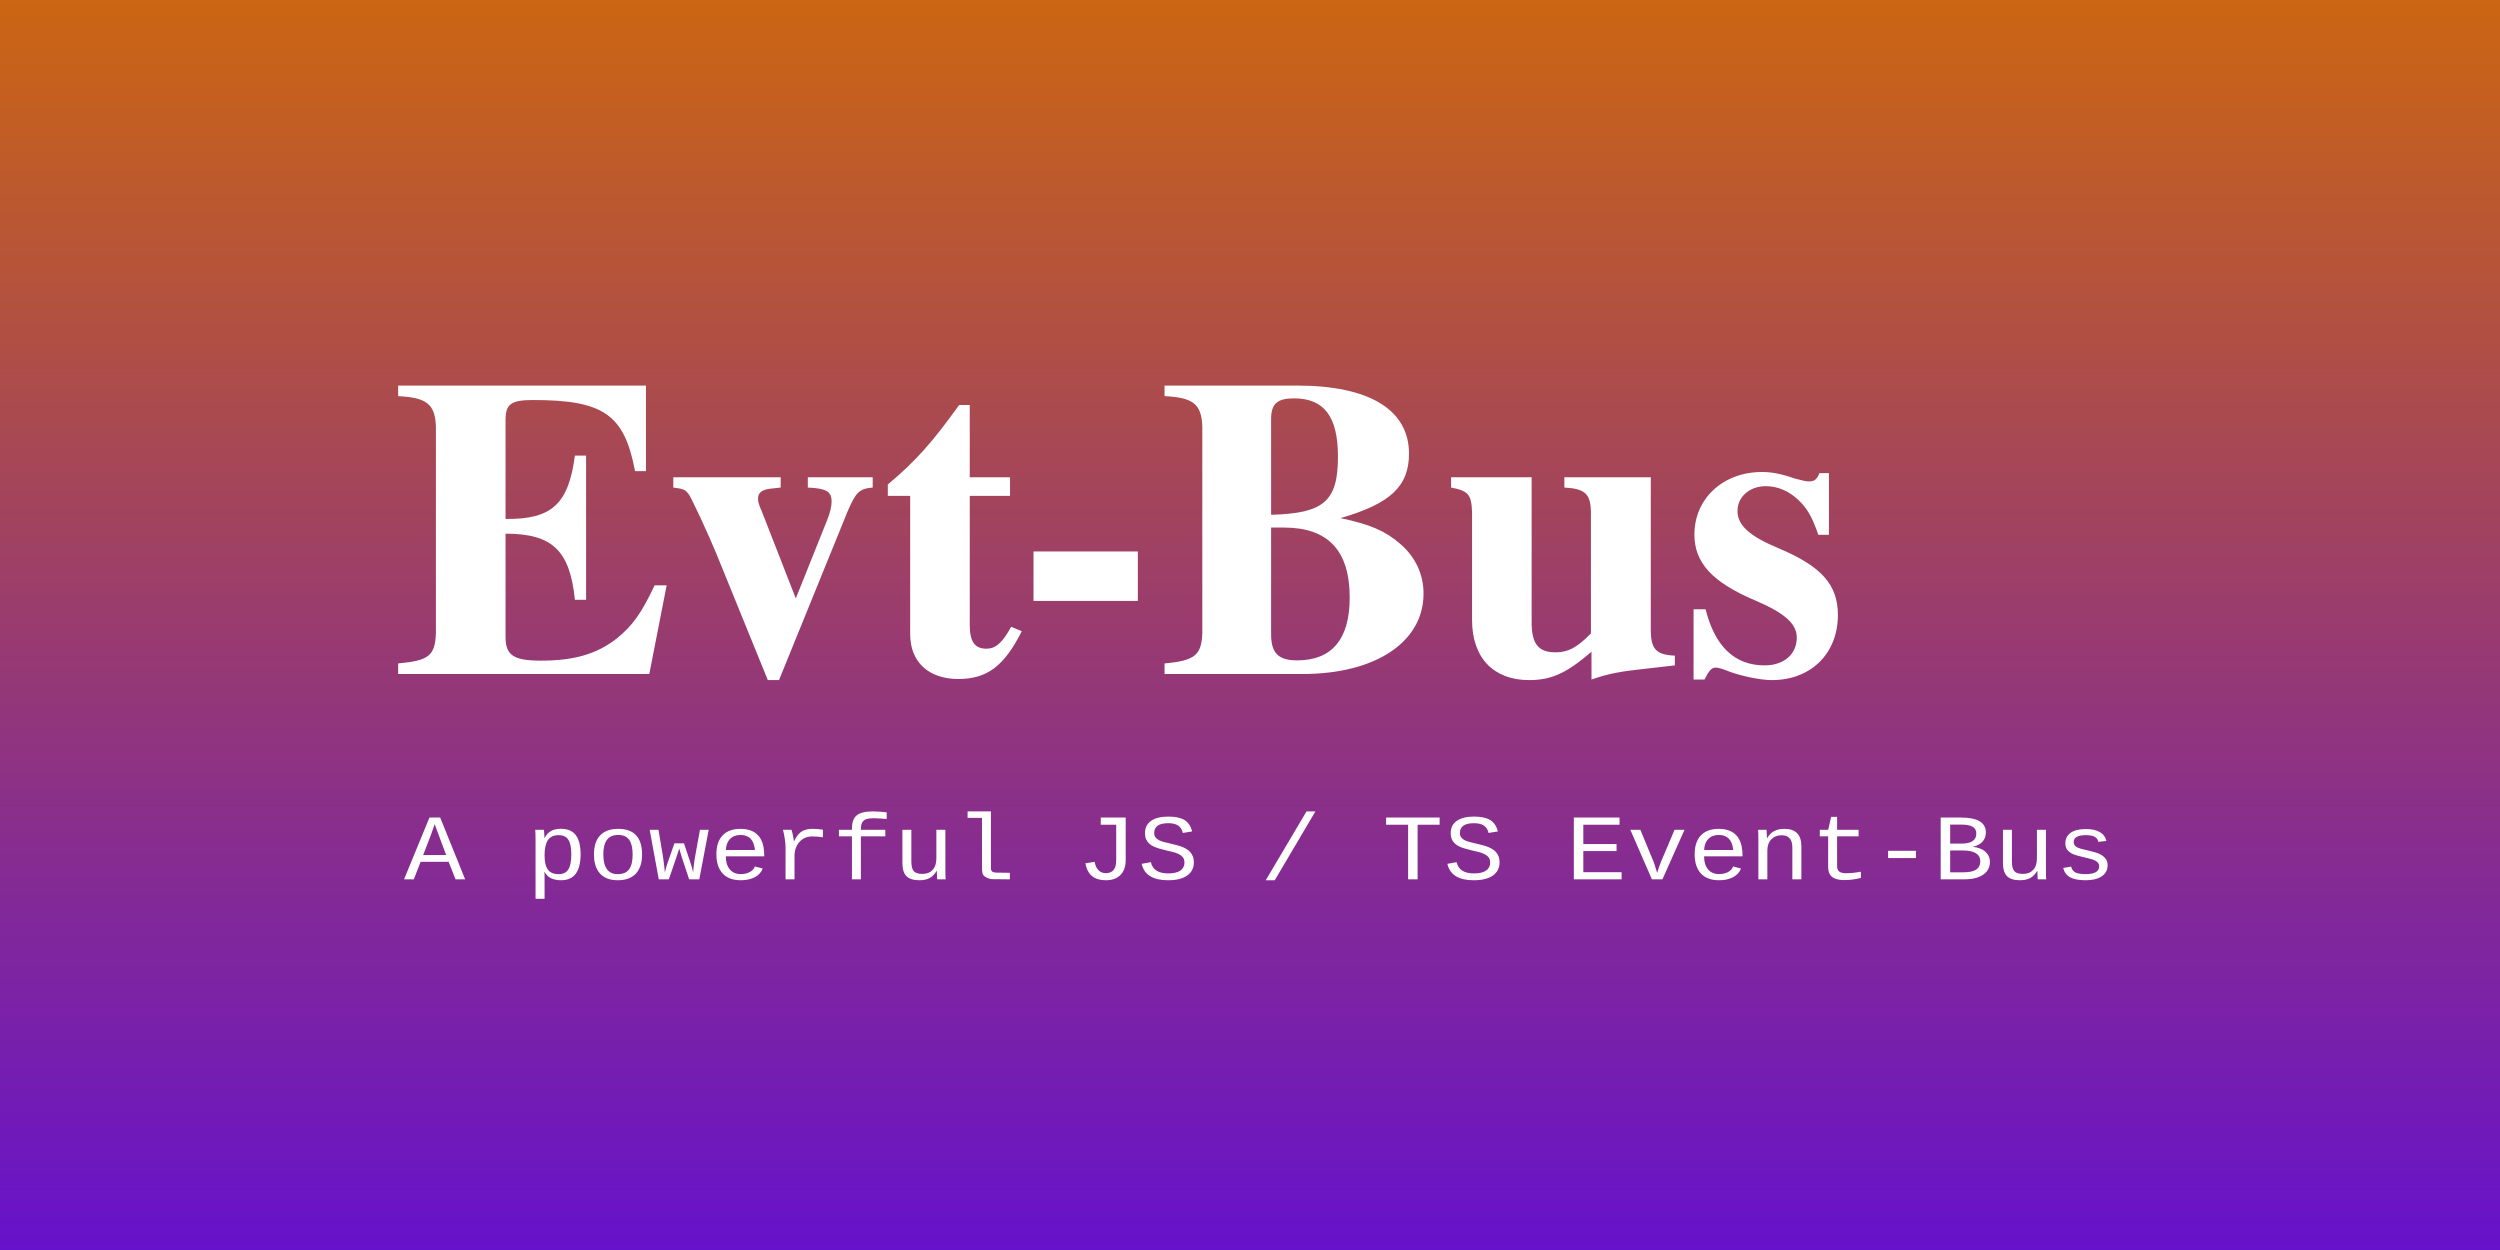
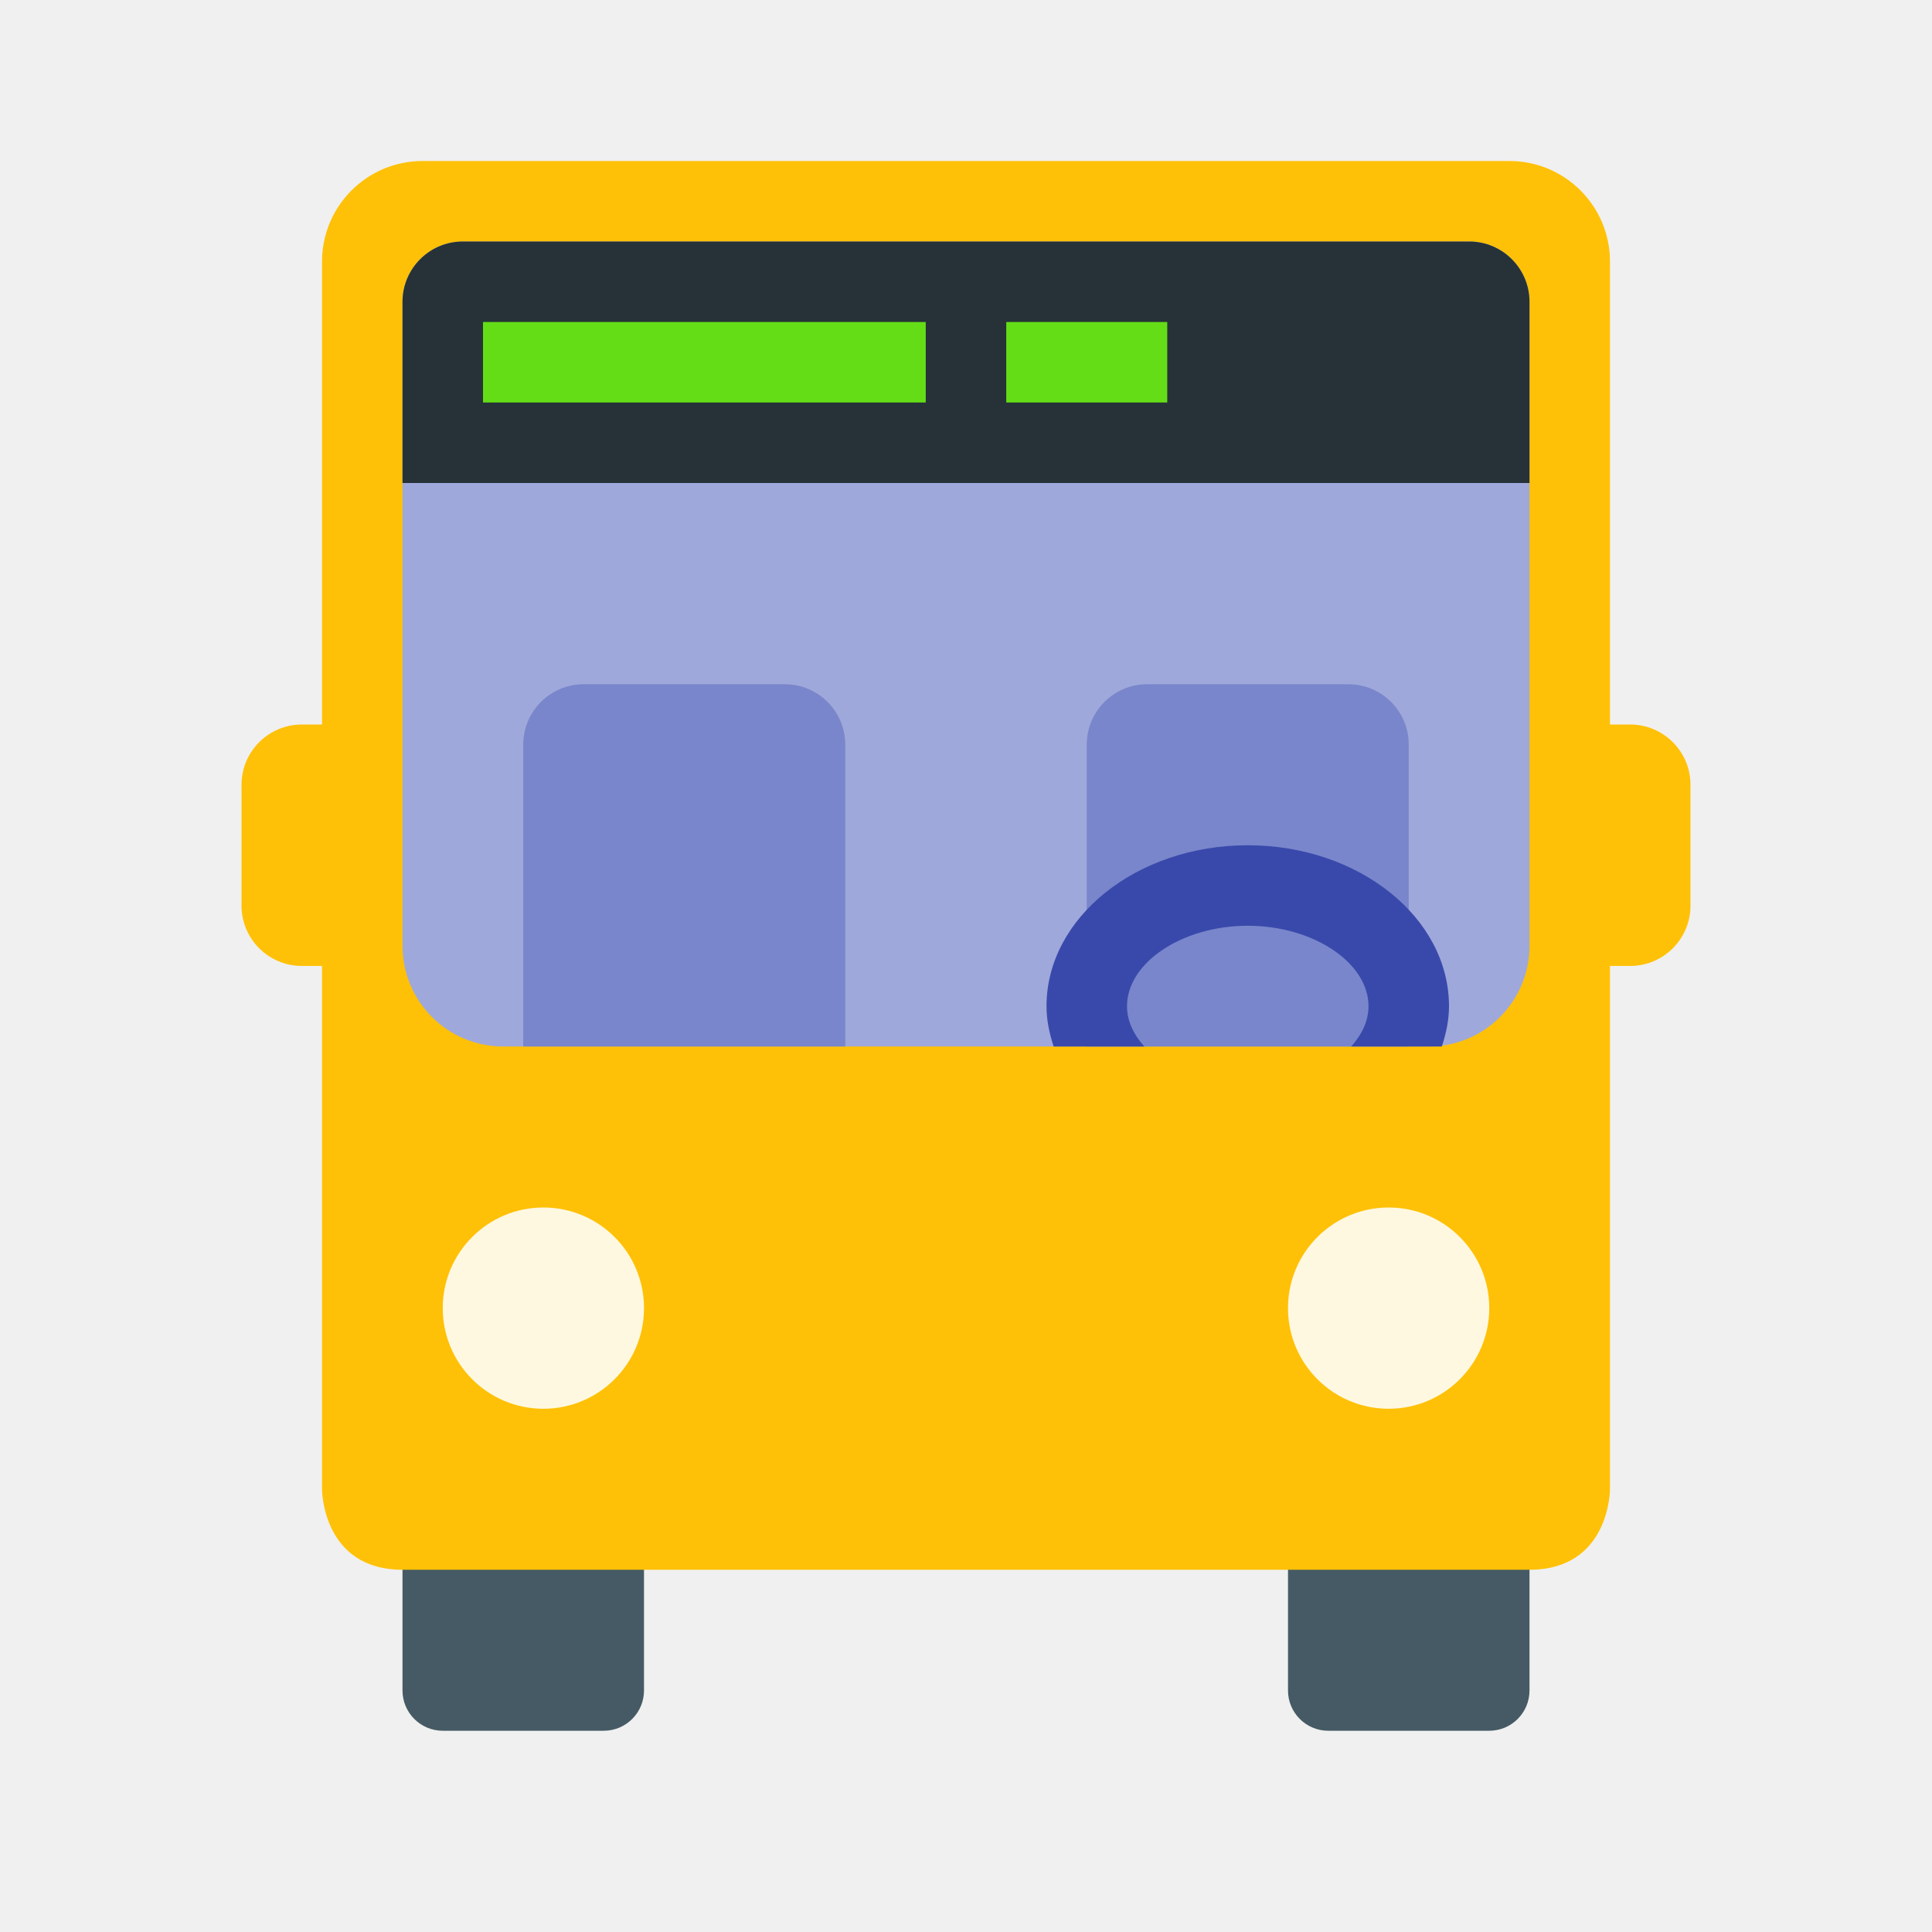
- <svg xmlns="http://www.w3.org/2000/svg" width="640" height="320">
-   <defs>
-     <linearGradient id="svg_5" x1="0" y1="0" x2="0" y2="1" spreadMethod="pad">
-       <stop stop-color="#cc6611" offset="0" />
-       <stop stop-color="#6611cc" offset="1" />
-     </linearGradient>
-   </defs>
-   <g>
-     <g>
-       <g>
-         <rect x="-1" y="-1" width="642" height="322" id="svg_4" fill="url(#svg_5)" />
-         <g id="svg_3" width="100%" height="100%" x="0" y="0" overflow="visible" display="none">
-           <rect transform="translate(-2 -26) translate(-3 -92) translate(0 140)" width="100%" height="100%" x="0" y="0" stroke-width="0" fill="url(#gridpattern)" />
-         </g>
-       </g>
-       <g>
-         <text fill="#ffffff" stroke-width="0" x="124.87" y="101.91" id="svg_2" font-size="24" font-family="Georgia, Times, 'Times New Roman', serif" text-anchor="start" xml:space="preserve" transform="matrix(4.58234 0 0 4.55231 -472.066 -291.386)" stroke="#000" font-weight="bold" font-style="normal">Evt-Bus</text>
-         <text fill="#ffffff" stroke-width="0" stroke-opacity="null" x="78.201" y="225.109" id="svg_1" font-size="24" font-family="'Courier New', Courier, monospace" text-anchor="start" xml:space="preserve" transform="matrix(1.08679 0 0 1 18.4498 0)" stroke="#000" font-style="normal">A powerful JS / TS Event-Bus</text>
-       </g>
-     </g>
-   </g>
+ <svg xmlns="http://www.w3.org/2000/svg" t="1730794591094" class="icon" viewBox="0 0 1024 1024" version="1.1" p-id="7266" width="256" height="256">
+   <path d="M341.333 768a21.333 21.333 0 0 0-21.333-21.333h-85.333a21.333 21.333 0 0 0-21.333 21.333v128a21.333 21.333 0 0 0 21.333 21.333h85.333a21.333 21.333 0 0 0 21.333-21.333v-128zM810.667 768a21.333 21.333 0 0 0-21.333-21.333h-85.333a21.333 21.333 0 0 0-21.333 21.333v128a21.333 21.333 0 0 0 21.333 21.333h85.333a21.333 21.333 0 0 0 21.333-21.333v-128z" fill="#455A64" p-id="7267" />
+   <path d="M800 85.333h-576A53.333 53.333 0 0 0 170.667 138.667V789.333s0 42.667 42.667 42.667h597.333c42.667 0 42.667-42.667 42.667-42.667V138.667A53.333 53.333 0 0 0 800 85.333z" fill="#FFC107" p-id="7268" />
+   <path d="M213.333 479.979a32 32 0 0 1-32 32h-21.333a32 32 0 0 1-32-32V416A32 32 0 0 1 160 384h21.333a32 32 0 0 1 32 32v63.979zM896 479.979a32 32 0 0 1-32 32h-21.333a32 32 0 0 1-32-32V416a32 32 0 0 1 32-32h21.333a32 32 0 0 1 32 32v63.979z" fill="#FFC107" p-id="7269" />
+   <path d="M288 693.333m-53.333 0a53.333 53.333 0 1 0 106.667 0 53.333 53.333 0 1 0-106.667 0Z" fill="#FFF8E1" p-id="7270" />
+   <path d="M736 693.333m-53.333 0a53.333 53.333 0 1 0 106.667 0 53.333 53.333 0 1 0-106.667 0Z" fill="#FFF8E1" p-id="7271" />
+   <path d="M778.667 128h-533.333A32 32 0 0 0 213.333 160v341.333a53.333 53.333 0 0 0 53.333 53.333h490.667a53.333 53.333 0 0 0 53.333-53.333v-341.333A32 32 0 0 0 778.667 128z" fill="#9FA8DA" p-id="7272" />
+   <path d="M810.667 256H213.333V160A32 32 0 0 1 245.333 128h533.333A32 32 0 0 1 810.667 160V256z" fill="#263238" p-id="7273" />
+   <path d="M256 170.667h234.667v42.667H256zM533.333 170.667h85.333v42.667h-85.333z" fill="#64DD17" p-id="7274" />
+   <path d="M448 554.667h-170.667v-160a32 32 0 0 1 32-32h106.667a32 32 0 0 1 32 32V554.667zM746.667 554.667h-170.667v-160a32 32 0 0 1 32-32h106.667a32 32 0 0 1 32 32V554.667z" fill="#7986CB" p-id="7275" />
+   <path d="M606.507 554.667c-5.675-6.336-9.173-13.589-9.173-21.333 0-23.125 29.312-42.667 64-42.667s64 19.541 64 42.667c0 7.744-3.499 14.997-9.173 21.333h48.043c2.24-6.848 3.797-13.909 3.797-21.333 0-47.061-47.851-85.333-106.667-85.333s-106.667 38.272-106.667 85.333c0 7.424 1.557 14.485 3.797 21.333h48.043z" fill="#3949AB" p-id="7276" />
</svg>
